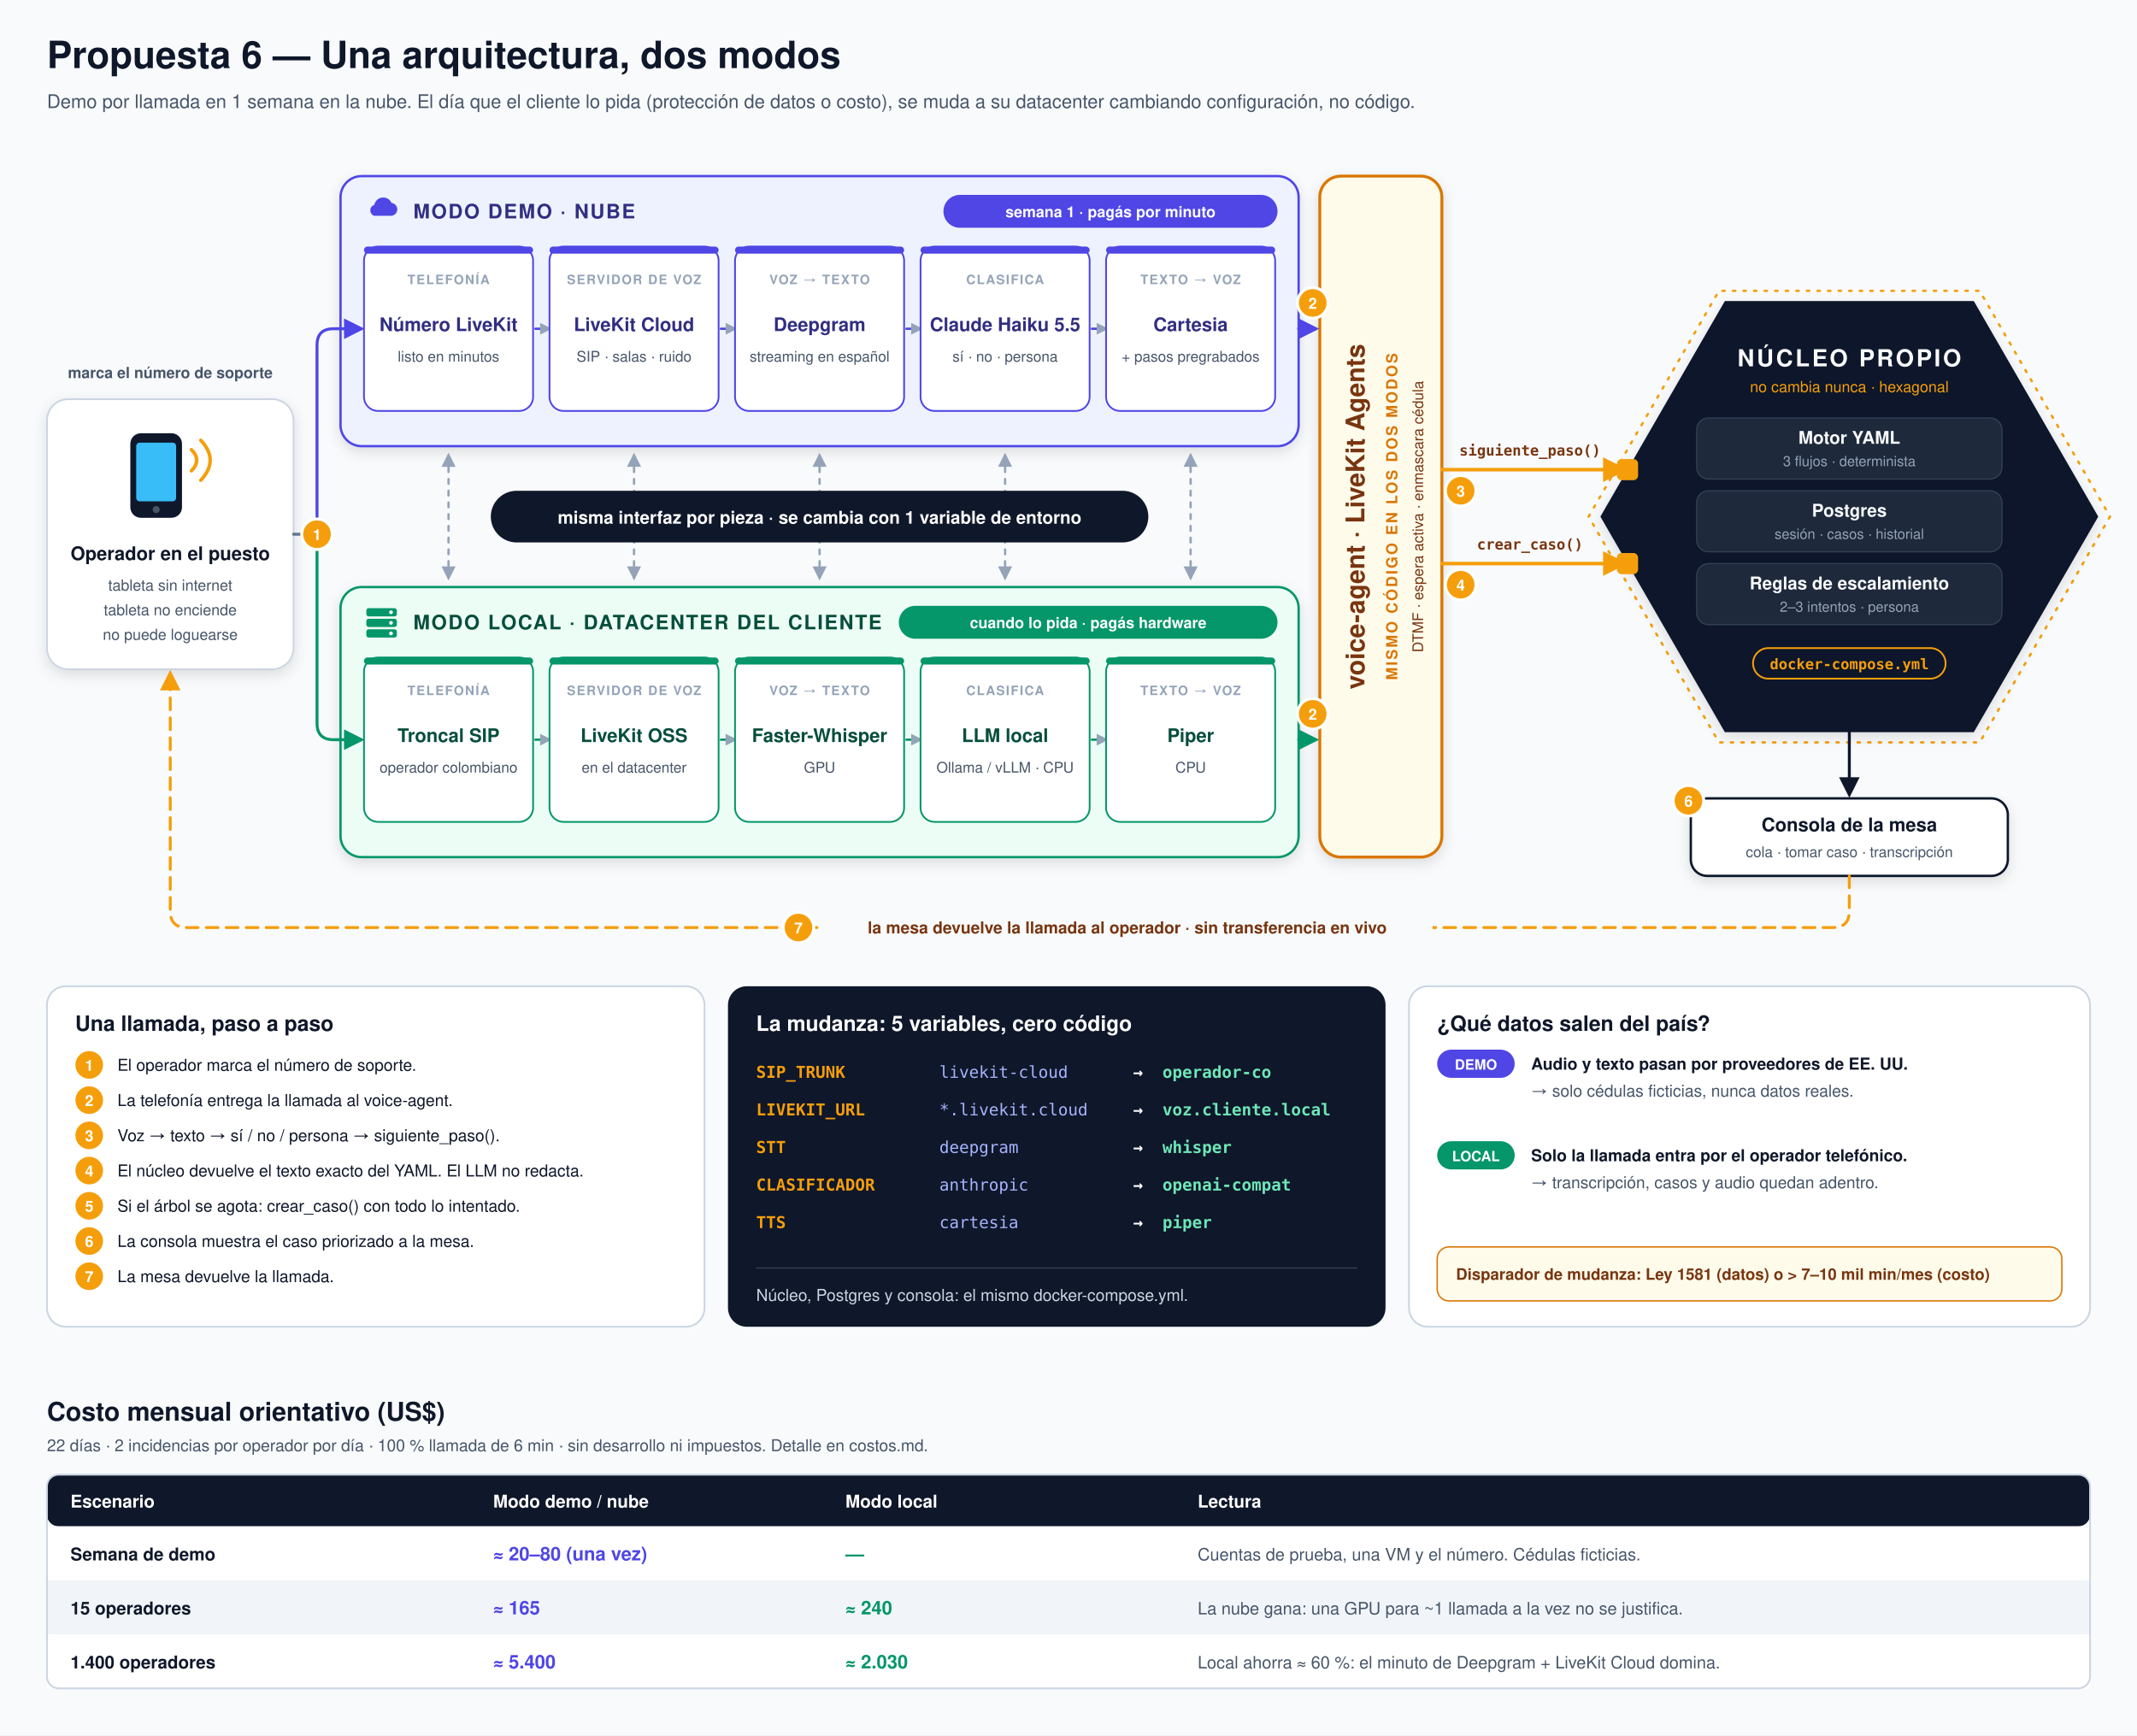
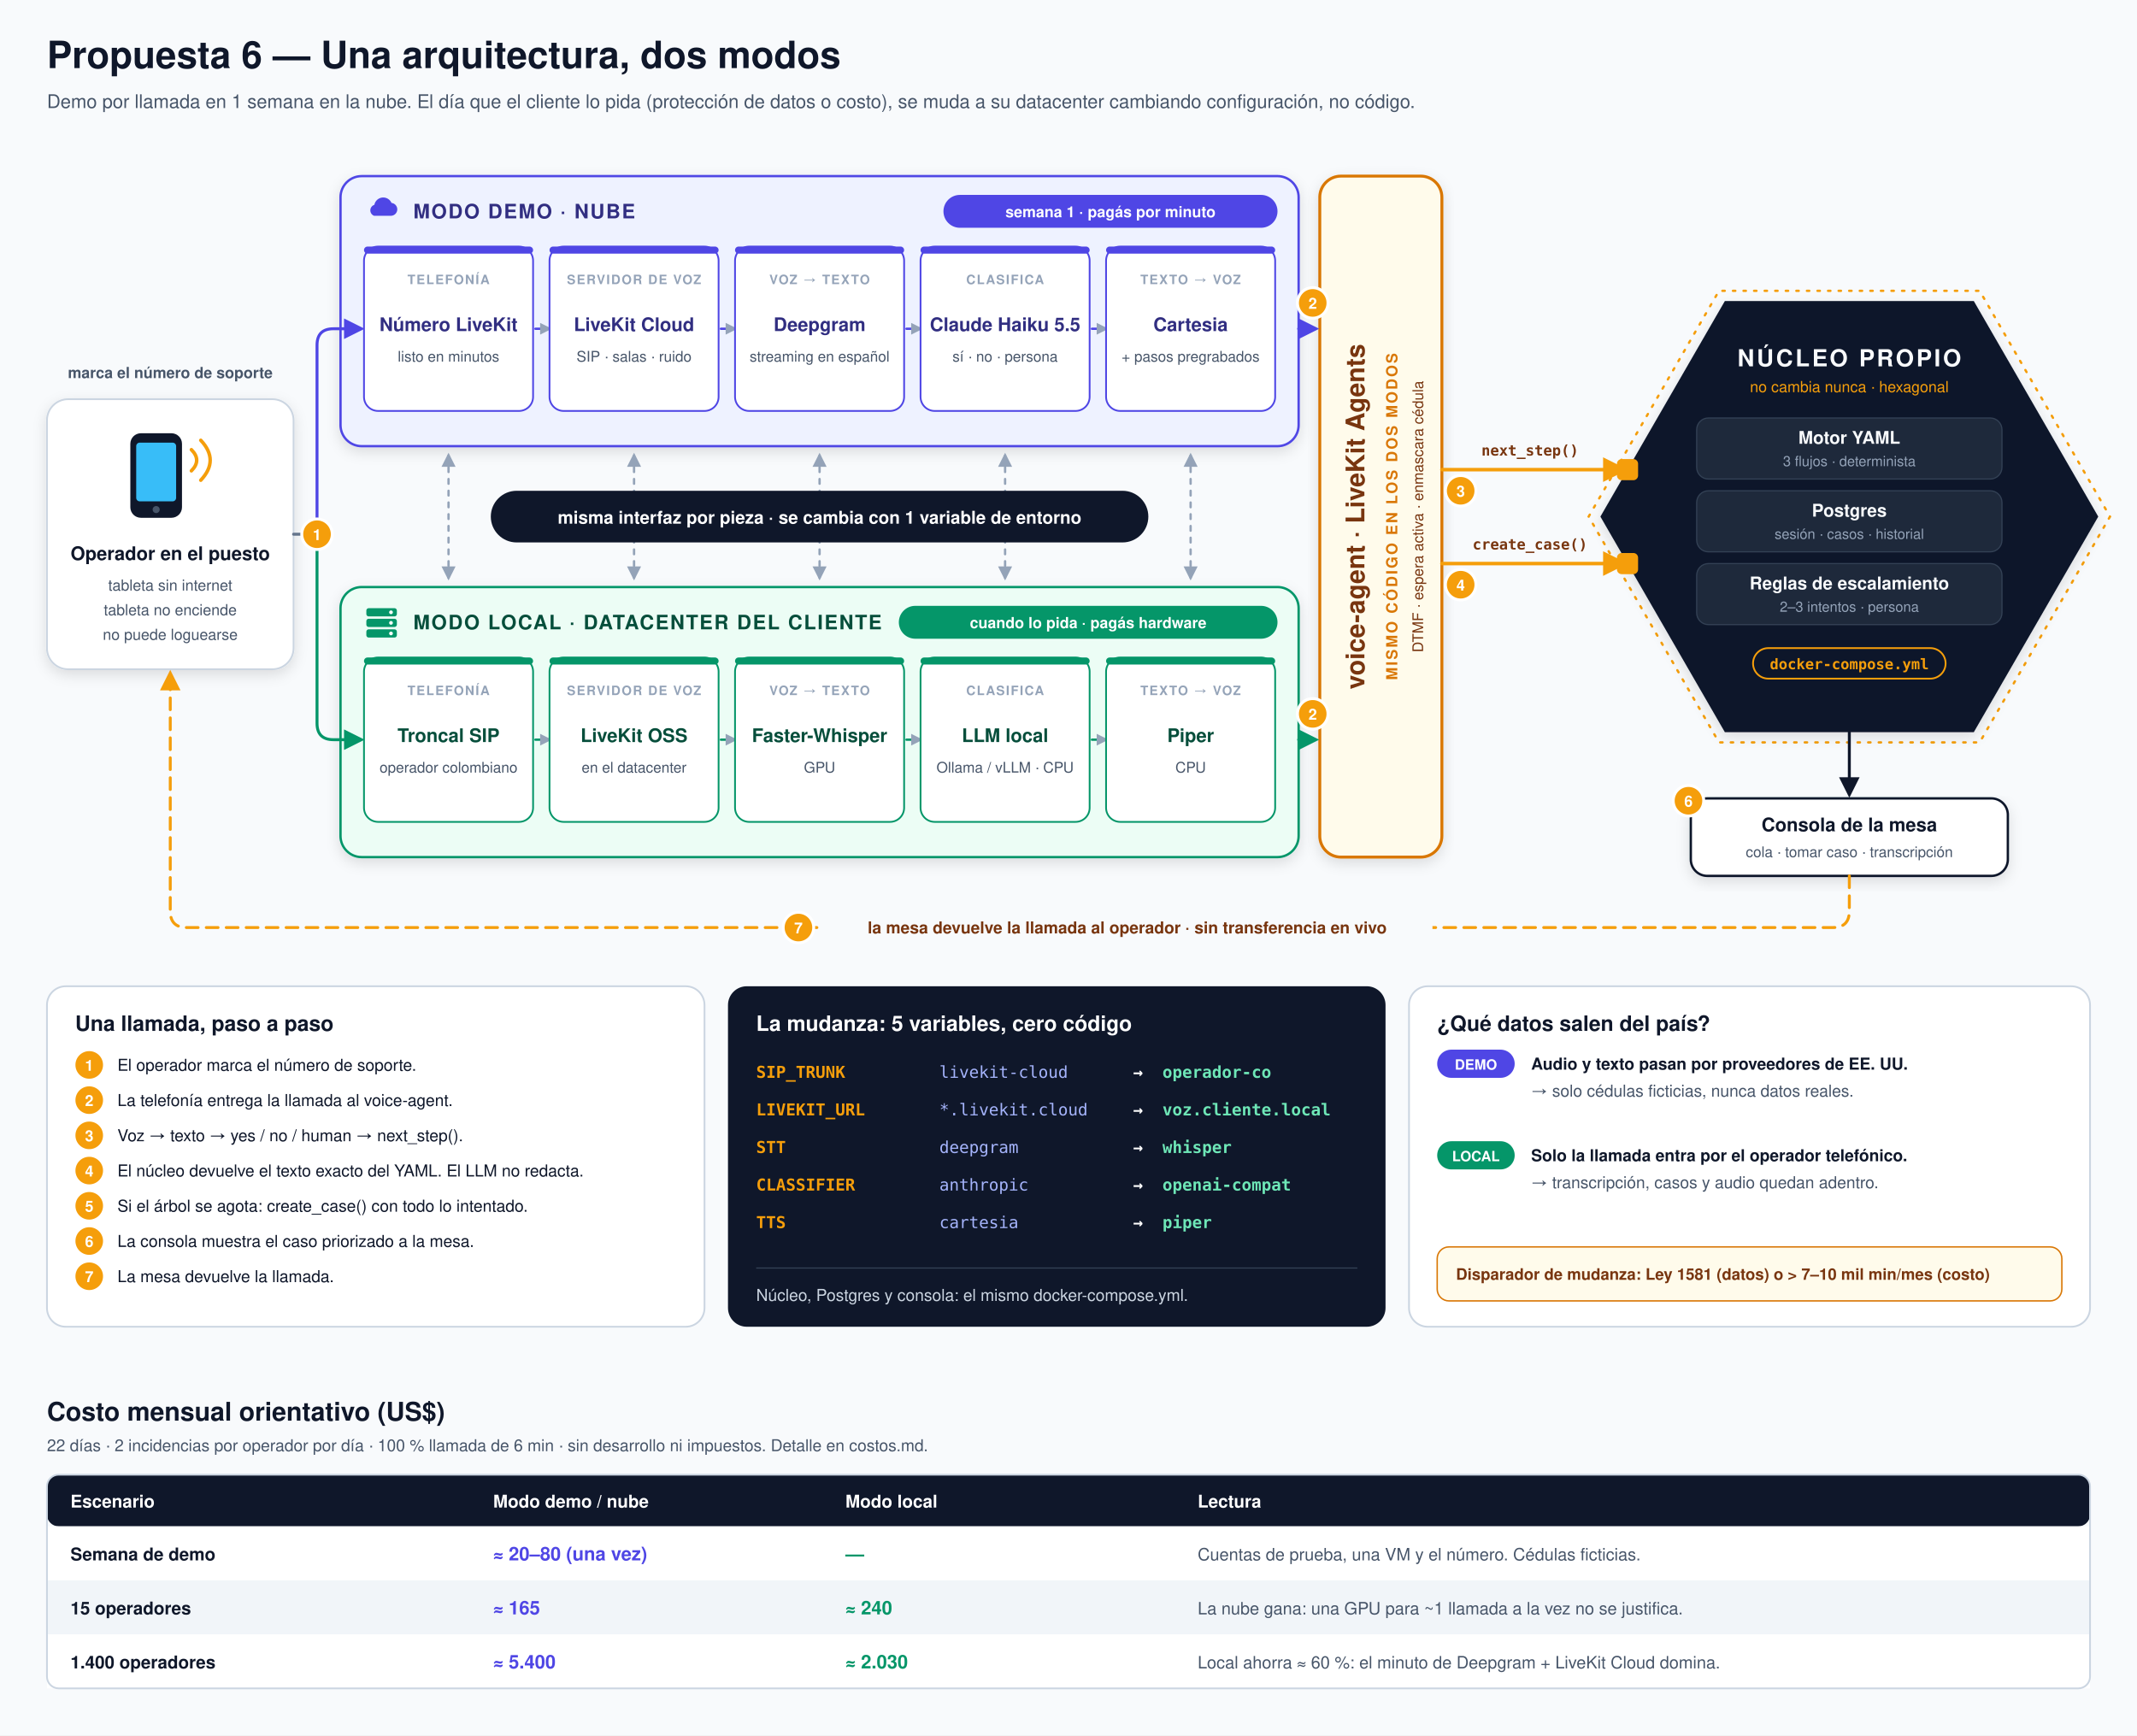
<svg xmlns="http://www.w3.org/2000/svg" width="1820" height="1478" viewBox="0 0 1820 1478">
  <defs>
    <filter id="shadow" x="-10%" y="-10%" width="120%" height="130%">
      <feGaussianBlur in="SourceAlpha" stdDeviation="6" />
      <feOffset dy="4" result="b" />
      <feComponentTransfer>
        <feFuncA type="linear" slope="0.12" />
      </feComponentTransfer>
      <feMerge>
        <feMergeNode />
        <feMergeNode in="SourceGraphic" />
      </feMerge>
    </filter>
    <marker id="arrow" viewBox="0 0 10 10" refX="8" refY="5" markerWidth="7" markerHeight="7" orient="auto-start-reverse">
      <path d="M0 0 L10 5 L0 10 z" fill="context-stroke" />
    </marker>
    <marker id="arrow_small" viewBox="0 0 10 10" refX="5" refY="5" markerWidth="5" markerHeight="5" orient="auto">
      <path d="M0 0 L10 5 L0 10 z" fill="#94a3b8" />
    </marker>
    <marker id="arrow_soft" viewBox="0 0 10 10" refX="8" refY="5" markerWidth="6" markerHeight="6" orient="auto">
      <path d="M0 0 L10 5 L0 10 z" fill="#94a3b8" />
    </marker>
    <marker id="arrow_soft_rev" viewBox="0 0 10 10" refX="2" refY="5" markerWidth="6" markerHeight="6" orient="auto">
      <path d="M10 0 L0 5 L10 10 z" fill="#94a3b8" />
    </marker>
  </defs>
  <rect width="1820" height="1478" fill="#f8fafc" />
  <text x="40" y="58" font-family="Helvetica Neue, Helvetica, Arial, sans-serif" font-size="32" font-weight="800" fill="#0f172a" text-anchor="start">Propuesta 6 — Una arquitectura, dos modos</text>
  <text x="40" y="92" font-family="Helvetica Neue, Helvetica, Arial, sans-serif" font-size="16" font-weight="400" fill="#475569" text-anchor="start">Demo por llamada en 1 semana en la nube. El día que el cliente lo pida (protección de datos o costo), se muda a su datacenter cambiando configuración, no código.</text>
  <rect x="40" y="340" width="210" height="230" rx="18" fill="#fff" stroke="#cbd5e1" stroke-width="1.5" filter="url(#shadow)" />
  <rect x="111" y="369" width="44" height="72" rx="9" fill="#0f172a" stroke="none" stroke-width="1.5" />
  <rect x="116" y="377" width="34" height="50" rx="3" fill="#38bdf8" stroke="none" stroke-width="1.5" />
  <circle cx="133" cy="434" r="3" fill="#475569" />
  <path d="M163 383 q 9 9 0 18" fill="none" stroke="#f59e0b" stroke-width="3" stroke-linecap="round" stroke-linejoin="round" />
  <path d="M171 375 q 16 17 0 34" fill="none" stroke="#f59e0b" stroke-width="3" stroke-linecap="round" stroke-linejoin="round" />
  <text x="145" y="477" font-family="Helvetica Neue, Helvetica, Arial, sans-serif" font-size="16" font-weight="700" fill="#0f172a" text-anchor="middle">Operador en el puesto</text>
  <text x="145" y="503" font-family="Helvetica Neue, Helvetica, Arial, sans-serif" font-size="13" font-weight="400" fill="#475569" text-anchor="middle">tableta sin internet</text>
  <text x="145" y="524" font-family="Helvetica Neue, Helvetica, Arial, sans-serif" font-size="13" font-weight="400" fill="#475569" text-anchor="middle">tableta no enciende</text>
  <text x="145" y="545" font-family="Helvetica Neue, Helvetica, Arial, sans-serif" font-size="13" font-weight="400" fill="#475569" text-anchor="middle">no puede loguearse</text>
  <text x="145" y="322" font-family="Helvetica Neue, Helvetica, Arial, sans-serif" font-size="13" font-weight="600" fill="#475569" text-anchor="middle">marca el número de soporte</text>
  <rect x="290" y="150" width="816" height="230" rx="18" fill="#eef2ff" stroke="#4f46e5" stroke-width="2" filter="url(#shadow)" />
  <path transform="translate(312,164) scale(1.1)" fill="#4f46e5" d="M6 18h13a5 5 0 0 0 .5-9.97A7 7 0 0 0 6.2 9.5 4.5 4.5 0 0 0 6 18z" />
  <text x="352" y="186" font-family="Helvetica Neue, Helvetica, Arial, sans-serif" font-size="17" font-weight="800" fill="#312e81" text-anchor="start" letter-spacing="1.2">MODO DEMO · NUBE</text>
  <rect x="803.5" y="166" width="284.5" height="28" rx="14" fill="#4f46e5" stroke="none" stroke-width="1.5" />
  <text x="945.75" y="185" font-family="Helvetica Neue, Helvetica, Arial, sans-serif" font-size="13" font-weight="600" fill="#fff" text-anchor="middle">semana 1 · pagás por minuto</text>
  <rect x="310" y="210" width="144" height="140" rx="12" fill="#fff" stroke="#4f46e5" stroke-width="1.5" />
  <rect x="310" y="210" width="144" height="6" rx="3" fill="#4f46e5" stroke="none" stroke-width="1.5" />
  <text x="382.0" y="242" font-family="Helvetica Neue, Helvetica, Arial, sans-serif" font-size="11" font-weight="700" fill="#94a3b8" text-anchor="middle" letter-spacing="1">TELEFONÍA</text>
  <text x="382.0" y="282" font-family="Helvetica Neue, Helvetica, Arial, sans-serif" font-size="16" font-weight="700" fill="#312e81" text-anchor="middle">Número LiveKit</text>
  <text x="382.0" y="308" font-family="Helvetica Neue, Helvetica, Arial, sans-serif" font-size="12.5" font-weight="400" fill="#475569" text-anchor="middle">listo en minutos</text>
  <path d="M456 280 l 9 0" fill="none" stroke="#4f46e5" stroke-width="2" stroke-linecap="round" stroke-linejoin="round" marker-end="url(#arrow_small)" />
  <rect x="468" y="210" width="144" height="140" rx="12" fill="#fff" stroke="#4f46e5" stroke-width="1.5" />
  <rect x="468" y="210" width="144" height="6" rx="3" fill="#4f46e5" stroke="none" stroke-width="1.5" />
  <text x="540.0" y="242" font-family="Helvetica Neue, Helvetica, Arial, sans-serif" font-size="11" font-weight="700" fill="#94a3b8" text-anchor="middle" letter-spacing="1">SERVIDOR DE VOZ</text>
  <text x="540.0" y="282" font-family="Helvetica Neue, Helvetica, Arial, sans-serif" font-size="16" font-weight="700" fill="#312e81" text-anchor="middle">LiveKit Cloud</text>
  <text x="540.0" y="308" font-family="Helvetica Neue, Helvetica, Arial, sans-serif" font-size="12.5" font-weight="400" fill="#475569" text-anchor="middle">SIP · salas · ruido</text>
  <path d="M614 280 l 9 0" fill="none" stroke="#4f46e5" stroke-width="2" stroke-linecap="round" stroke-linejoin="round" marker-end="url(#arrow_small)" />
  <rect x="626" y="210" width="144" height="140" rx="12" fill="#fff" stroke="#4f46e5" stroke-width="1.5" />
  <rect x="626" y="210" width="144" height="6" rx="3" fill="#4f46e5" stroke="none" stroke-width="1.5" />
  <text x="698.0" y="242" font-family="Helvetica Neue, Helvetica, Arial, sans-serif" font-size="11" font-weight="700" fill="#94a3b8" text-anchor="middle" letter-spacing="1">VOZ → TEXTO</text>
  <text x="698.0" y="282" font-family="Helvetica Neue, Helvetica, Arial, sans-serif" font-size="16" font-weight="700" fill="#312e81" text-anchor="middle">Deepgram</text>
  <text x="698.0" y="308" font-family="Helvetica Neue, Helvetica, Arial, sans-serif" font-size="12.5" font-weight="400" fill="#475569" text-anchor="middle">streaming en español</text>
  <path d="M772 280 l 9 0" fill="none" stroke="#4f46e5" stroke-width="2" stroke-linecap="round" stroke-linejoin="round" marker-end="url(#arrow_small)" />
  <rect x="784" y="210" width="144" height="140" rx="12" fill="#fff" stroke="#4f46e5" stroke-width="1.5" />
  <rect x="784" y="210" width="144" height="6" rx="3" fill="#4f46e5" stroke="none" stroke-width="1.5" />
  <text x="856.0" y="242" font-family="Helvetica Neue, Helvetica, Arial, sans-serif" font-size="11" font-weight="700" fill="#94a3b8" text-anchor="middle" letter-spacing="1">CLASIFICA</text>
  <text x="856.0" y="282" font-family="Helvetica Neue, Helvetica, Arial, sans-serif" font-size="16" font-weight="700" fill="#312e81" text-anchor="middle">Claude Haiku 5.5</text>
  <text x="856.0" y="308" font-family="Helvetica Neue, Helvetica, Arial, sans-serif" font-size="12.5" font-weight="400" fill="#475569" text-anchor="middle">sí · no · persona</text>
  <path d="M930 280 l 9 0" fill="none" stroke="#4f46e5" stroke-width="2" stroke-linecap="round" stroke-linejoin="round" marker-end="url(#arrow_small)" />
  <rect x="942" y="210" width="144" height="140" rx="12" fill="#fff" stroke="#4f46e5" stroke-width="1.5" />
  <rect x="942" y="210" width="144" height="6" rx="3" fill="#4f46e5" stroke="none" stroke-width="1.5" />
  <text x="1014.0" y="242" font-family="Helvetica Neue, Helvetica, Arial, sans-serif" font-size="11" font-weight="700" fill="#94a3b8" text-anchor="middle" letter-spacing="1">TEXTO → VOZ</text>
  <text x="1014.0" y="282" font-family="Helvetica Neue, Helvetica, Arial, sans-serif" font-size="16" font-weight="700" fill="#312e81" text-anchor="middle">Cartesia</text>
  <text x="1014.0" y="308" font-family="Helvetica Neue, Helvetica, Arial, sans-serif" font-size="12.5" font-weight="400" fill="#475569" text-anchor="middle">+ pasos pregrabados</text>
  <rect x="290" y="500" width="816" height="230" rx="18" fill="#ecfdf5" stroke="#059669" stroke-width="2" filter="url(#shadow)" />
  <rect x="312" y="518" width="26" height="7" rx="2" fill="#059669" stroke="none" stroke-width="1.5" />
  <circle cx="333" cy="521.5" r="1.6" fill="#fff" />
  <rect x="312" y="527" width="26" height="7" rx="2" fill="#059669" stroke="none" stroke-width="1.5" />
  <circle cx="333" cy="530.5" r="1.6" fill="#fff" />
  <rect x="312" y="536" width="26" height="7" rx="2" fill="#059669" stroke="none" stroke-width="1.5" />
  <circle cx="333" cy="539.5" r="1.6" fill="#fff" />
  <text x="352" y="536" font-family="Helvetica Neue, Helvetica, Arial, sans-serif" font-size="17" font-weight="800" fill="#064e3b" text-anchor="start" letter-spacing="1.2">MODO LOCAL · DATACENTER DEL CLIENTE</text>
  <rect x="765.5" y="516" width="322.5" height="28" rx="14" fill="#059669" stroke="none" stroke-width="1.5" />
  <text x="926.75" y="535" font-family="Helvetica Neue, Helvetica, Arial, sans-serif" font-size="13" font-weight="600" fill="#fff" text-anchor="middle">cuando lo pida · pagás hardware</text>
  <rect x="310" y="560" width="144" height="140" rx="12" fill="#fff" stroke="#059669" stroke-width="1.5" />
  <rect x="310" y="560" width="144" height="6" rx="3" fill="#059669" stroke="none" stroke-width="1.5" />
  <text x="382.0" y="592" font-family="Helvetica Neue, Helvetica, Arial, sans-serif" font-size="11" font-weight="700" fill="#94a3b8" text-anchor="middle" letter-spacing="1">TELEFONÍA</text>
  <text x="382.0" y="632" font-family="Helvetica Neue, Helvetica, Arial, sans-serif" font-size="16" font-weight="700" fill="#064e3b" text-anchor="middle">Troncal SIP</text>
  <text x="382.0" y="658" font-family="Helvetica Neue, Helvetica, Arial, sans-serif" font-size="12.5" font-weight="400" fill="#475569" text-anchor="middle">operador colombiano</text>
  <path d="M456 630 l 9 0" fill="none" stroke="#059669" stroke-width="2" stroke-linecap="round" stroke-linejoin="round" marker-end="url(#arrow_small)" />
  <rect x="468" y="560" width="144" height="140" rx="12" fill="#fff" stroke="#059669" stroke-width="1.5" />
  <rect x="468" y="560" width="144" height="6" rx="3" fill="#059669" stroke="none" stroke-width="1.5" />
  <text x="540.0" y="592" font-family="Helvetica Neue, Helvetica, Arial, sans-serif" font-size="11" font-weight="700" fill="#94a3b8" text-anchor="middle" letter-spacing="1">SERVIDOR DE VOZ</text>
  <text x="540.0" y="632" font-family="Helvetica Neue, Helvetica, Arial, sans-serif" font-size="16" font-weight="700" fill="#064e3b" text-anchor="middle">LiveKit OSS</text>
  <text x="540.0" y="658" font-family="Helvetica Neue, Helvetica, Arial, sans-serif" font-size="12.5" font-weight="400" fill="#475569" text-anchor="middle">en el datacenter</text>
  <path d="M614 630 l 9 0" fill="none" stroke="#059669" stroke-width="2" stroke-linecap="round" stroke-linejoin="round" marker-end="url(#arrow_small)" />
  <rect x="626" y="560" width="144" height="140" rx="12" fill="#fff" stroke="#059669" stroke-width="1.5" />
  <rect x="626" y="560" width="144" height="6" rx="3" fill="#059669" stroke="none" stroke-width="1.5" />
  <text x="698.0" y="592" font-family="Helvetica Neue, Helvetica, Arial, sans-serif" font-size="11" font-weight="700" fill="#94a3b8" text-anchor="middle" letter-spacing="1">VOZ → TEXTO</text>
  <text x="698.0" y="632" font-family="Helvetica Neue, Helvetica, Arial, sans-serif" font-size="16" font-weight="700" fill="#064e3b" text-anchor="middle">Faster-Whisper</text>
  <text x="698.0" y="658" font-family="Helvetica Neue, Helvetica, Arial, sans-serif" font-size="12.5" font-weight="400" fill="#475569" text-anchor="middle">GPU</text>
  <path d="M772 630 l 9 0" fill="none" stroke="#059669" stroke-width="2" stroke-linecap="round" stroke-linejoin="round" marker-end="url(#arrow_small)" />
  <rect x="784" y="560" width="144" height="140" rx="12" fill="#fff" stroke="#059669" stroke-width="1.5" />
  <rect x="784" y="560" width="144" height="6" rx="3" fill="#059669" stroke="none" stroke-width="1.5" />
  <text x="856.0" y="592" font-family="Helvetica Neue, Helvetica, Arial, sans-serif" font-size="11" font-weight="700" fill="#94a3b8" text-anchor="middle" letter-spacing="1">CLASIFICA</text>
  <text x="856.0" y="632" font-family="Helvetica Neue, Helvetica, Arial, sans-serif" font-size="16" font-weight="700" fill="#064e3b" text-anchor="middle">LLM local</text>
  <text x="856.0" y="658" font-family="Helvetica Neue, Helvetica, Arial, sans-serif" font-size="12.5" font-weight="400" fill="#475569" text-anchor="middle">Ollama / vLLM · CPU</text>
  <path d="M930 630 l 9 0" fill="none" stroke="#059669" stroke-width="2" stroke-linecap="round" stroke-linejoin="round" marker-end="url(#arrow_small)" />
  <rect x="942" y="560" width="144" height="140" rx="12" fill="#fff" stroke="#059669" stroke-width="1.5" />
  <rect x="942" y="560" width="144" height="6" rx="3" fill="#059669" stroke="none" stroke-width="1.5" />
  <text x="1014.0" y="592" font-family="Helvetica Neue, Helvetica, Arial, sans-serif" font-size="11" font-weight="700" fill="#94a3b8" text-anchor="middle" letter-spacing="1">TEXTO → VOZ</text>
  <text x="1014.0" y="632" font-family="Helvetica Neue, Helvetica, Arial, sans-serif" font-size="16" font-weight="700" fill="#064e3b" text-anchor="middle">Piper</text>
  <text x="1014.0" y="658" font-family="Helvetica Neue, Helvetica, Arial, sans-serif" font-size="12.5" font-weight="400" fill="#475569" text-anchor="middle">CPU</text>
  <path d="M382.0 388 L382.0 492" fill="none" stroke="#94a3b8" stroke-width="2" stroke-linecap="round" stroke-linejoin="round" stroke-dasharray="4 6" marker-end="url(#arrow_soft)" marker-start="url(#arrow_soft_rev)" />
  <path d="M540.0 388 L540.0 492" fill="none" stroke="#94a3b8" stroke-width="2" stroke-linecap="round" stroke-linejoin="round" stroke-dasharray="4 6" marker-end="url(#arrow_soft)" marker-start="url(#arrow_soft_rev)" />
  <path d="M698.0 388 L698.0 492" fill="none" stroke="#94a3b8" stroke-width="2" stroke-linecap="round" stroke-linejoin="round" stroke-dasharray="4 6" marker-end="url(#arrow_soft)" marker-start="url(#arrow_soft_rev)" />
  <path d="M856.0 388 L856.0 492" fill="none" stroke="#94a3b8" stroke-width="2" stroke-linecap="round" stroke-linejoin="round" stroke-dasharray="4 6" marker-end="url(#arrow_soft)" marker-start="url(#arrow_soft_rev)" />
  <path d="M1014.0 388 L1014.0 492" fill="none" stroke="#94a3b8" stroke-width="2" stroke-linecap="round" stroke-linejoin="round" stroke-dasharray="4 6" marker-end="url(#arrow_soft)" marker-start="url(#arrow_soft_rev)" />
  <rect x="418.0" y="418.0" width="560" height="44" rx="22" fill="#0f172a" stroke="none" stroke-width="1.5" />
  <text x="698.0" y="446.0" font-family="Helvetica Neue, Helvetica, Arial, sans-serif" font-size="15" font-weight="600" fill="#fff" text-anchor="middle">misma interfaz por pieza  ·  se cambia con 1 variable de entorno</text>
  <path d="M250 455 L270 455" fill="none" stroke="#64748b" stroke-width="2.5" stroke-linecap="round" stroke-linejoin="round" />
  <path d="M270 455 L270 294 Q270 280 284 280 L307 280" fill="none" stroke="#4f46e5" stroke-width="2.5" stroke-linecap="round" stroke-linejoin="round" marker-end="url(#arrow)" />
  <path d="M270 455 L270 616 Q270 630 284 630 L307 630" fill="none" stroke="#059669" stroke-width="2.5" stroke-linecap="round" stroke-linejoin="round" marker-end="url(#arrow)" />
  <circle cx="270" cy="455" r="13" fill="#f59e0b" stroke="#fff" stroke-width="2.5" />
  <text x="270" y="460" font-family="Helvetica Neue, Helvetica, Arial, sans-serif" font-size="13" font-weight="700" fill="#fff" text-anchor="middle">1</text>
  <rect x="1124" y="150" width="104" height="580" rx="18" fill="#fffbeb" stroke="#d97706" stroke-width="2.5" filter="url(#shadow)" />
  <text x="1176.0" y="426.0" font-family="Helvetica Neue, Helvetica, Arial, sans-serif" font-size="22" font-weight="800" fill="#78350f" text-anchor="middle" transform="rotate(-90 1176.0 440.0)">voice-agent · LiveKit Agents</text>
  <text x="1176.0" y="454.0" font-family="Helvetica Neue, Helvetica, Arial, sans-serif" font-size="13" font-weight="700" fill="#d97706" text-anchor="middle" transform="rotate(-90 1176.0 440.0)" letter-spacing="1.5">MISMO CÓDIGO EN LOS DOS MODOS</text>
  <text x="1176.0" y="476.0" font-family="Helvetica Neue, Helvetica, Arial, sans-serif" font-size="12.5" font-weight="400" fill="#78350f" text-anchor="middle" transform="rotate(-90 1176.0 440.0)">DTMF · espera activa · enmascara cédula</text>
  <path d="M1106 280 L1120 280" fill="none" stroke="#4f46e5" stroke-width="2.5" stroke-linecap="round" stroke-linejoin="round" marker-end="url(#arrow)" />
  <path d="M1106 630 L1120 630" fill="none" stroke="#059669" stroke-width="2.5" stroke-linecap="round" stroke-linejoin="round" marker-end="url(#arrow)" />
  <circle cx="1118" cy="258" r="13" fill="#f59e0b" stroke="#fff" stroke-width="2.5" />
  <text x="1118" y="263" font-family="Helvetica Neue, Helvetica, Arial, sans-serif" font-size="13" font-weight="700" fill="#fff" text-anchor="middle">2</text>
  <circle cx="1118" cy="608" r="13" fill="#f59e0b" stroke="#fff" stroke-width="2.5" />
  <text x="1118" y="613" font-family="Helvetica Neue, Helvetica, Arial, sans-serif" font-size="13" font-weight="700" fill="#fff" text-anchor="middle">2</text>
  <polygon points="1797.0,440.0 1686.0,632.3 1464.0,632.3 1353.0,440.0 1464.0,247.7 1686.0,247.7" fill="none" stroke="#f59e0b" stroke-width="2" stroke-dasharray="2 7" stroke-linecap="round" />
  <polygon points="1787.0,440.0 1681.0,623.6 1469.0,623.6 1363.0,440.0 1469.0,256.4 1681.0,256.4" fill="#0f172a" filter="url(#shadow)" />
  <text x="1575" y="312" font-family="Helvetica Neue, Helvetica, Arial, sans-serif" font-size="20" font-weight="800" fill="#f8fafc" text-anchor="middle" letter-spacing="2">NÚCLEO PROPIO</text>
  <text x="1575" y="334" font-family="Helvetica Neue, Helvetica, Arial, sans-serif" font-size="13" font-weight="500" fill="#f59e0b" text-anchor="middle">no cambia nunca · hexagonal</text>
  <rect x="1445" y="356" width="260" height="52" rx="10" fill="#1e293b" stroke="#334155" stroke-width="1" />
  <text x="1575" y="378" font-family="Helvetica Neue, Helvetica, Arial, sans-serif" font-size="15" font-weight="700" fill="#f8fafc" text-anchor="middle">Motor YAML</text>
  <text x="1575" y="397" font-family="Helvetica Neue, Helvetica, Arial, sans-serif" font-size="12" font-weight="400" fill="#94a3b8" text-anchor="middle">3 flujos · determinista</text>
  <rect x="1445" y="418" width="260" height="52" rx="10" fill="#1e293b" stroke="#334155" stroke-width="1" />
  <text x="1575" y="440" font-family="Helvetica Neue, Helvetica, Arial, sans-serif" font-size="15" font-weight="700" fill="#f8fafc" text-anchor="middle">Postgres</text>
  <text x="1575" y="459" font-family="Helvetica Neue, Helvetica, Arial, sans-serif" font-size="12" font-weight="400" fill="#94a3b8" text-anchor="middle">sesión · casos · historial</text>
  <rect x="1445" y="480" width="260" height="52" rx="10" fill="#1e293b" stroke="#334155" stroke-width="1" />
  <text x="1575" y="502" font-family="Helvetica Neue, Helvetica, Arial, sans-serif" font-size="15" font-weight="700" fill="#f8fafc" text-anchor="middle">Reglas de escalamiento</text>
  <text x="1575" y="521" font-family="Helvetica Neue, Helvetica, Arial, sans-serif" font-size="12" font-weight="400" fill="#94a3b8" text-anchor="middle">2–3 intentos · persona</text>
  <rect x="1493" y="552" width="164" height="26" rx="13" fill="none" stroke="#f59e0b" stroke-width="1.5" />
  <text x="1575" y="570" font-family="Menlo, SF Mono, Consolas, monospace" font-size="12.5" font-weight="600" fill="#f59e0b" text-anchor="middle">docker-compose.yml</text>
  <path d="M1228 400 L1382.094 400" fill="none" stroke="#f59e0b" stroke-width="3" stroke-linecap="round" stroke-linejoin="round" marker-end="url(#arrow)" />
  <rect x="1377.094" y="391" width="18" height="18" rx="4" fill="#f59e0b" stroke="none" stroke-width="1.5" />
-   <text x="1303.047" y="388" font-family="Menlo, SF Mono, Consolas, monospace" font-size="12.5" font-weight="700" fill="#78350f" text-anchor="middle">siguiente_paso()</text>
+   <text x="1303.047" y="388" font-family="Menlo, SF Mono, Consolas, monospace" font-size="12.5" font-weight="700" fill="#78350f" text-anchor="middle">next_step()</text>
  <circle cx="1244" cy="418" r="13" fill="#f59e0b" stroke="#fff" stroke-width="2.5" />
  <text x="1244" y="423" font-family="Helvetica Neue, Helvetica, Arial, sans-serif" font-size="13" font-weight="700" fill="#fff" text-anchor="middle">3</text>
  <path d="M1228 480 L1382.094 480" fill="none" stroke="#f59e0b" stroke-width="3" stroke-linecap="round" stroke-linejoin="round" marker-end="url(#arrow)" />
  <rect x="1377.094" y="471" width="18" height="18" rx="4" fill="#f59e0b" stroke="none" stroke-width="1.5" />
-   <text x="1303.047" y="468" font-family="Menlo, SF Mono, Consolas, monospace" font-size="12.5" font-weight="700" fill="#78350f" text-anchor="middle">crear_caso()</text>
+   <text x="1303.047" y="468" font-family="Menlo, SF Mono, Consolas, monospace" font-size="12.5" font-weight="700" fill="#78350f" text-anchor="middle">create_case()</text>
  <circle cx="1244" cy="498" r="13" fill="#f59e0b" stroke="#fff" stroke-width="2.5" />
  <text x="1244" y="503" font-family="Helvetica Neue, Helvetica, Arial, sans-serif" font-size="13" font-weight="700" fill="#fff" text-anchor="middle">4</text>
  <path d="M1575 623.597 L1575 676" fill="none" stroke="#0f172a" stroke-width="2.5" stroke-linecap="round" stroke-linejoin="round" marker-end="url(#arrow)" />
  <rect x="1440" y="680" width="270" height="66" rx="14" fill="#fff" stroke="#0f172a" stroke-width="2" filter="url(#shadow)" />
  <text x="1575" y="708" font-family="Helvetica Neue, Helvetica, Arial, sans-serif" font-size="16" font-weight="700" fill="#0f172a" text-anchor="middle">Consola de la mesa</text>
  <text x="1575" y="730" font-family="Helvetica Neue, Helvetica, Arial, sans-serif" font-size="12.5" font-weight="400" fill="#475569" text-anchor="middle">cola · tomar caso · transcripción</text>
  <circle cx="1438" cy="682" r="13" fill="#f59e0b" stroke="#fff" stroke-width="2.5" />
  <text x="1438" y="687" font-family="Helvetica Neue, Helvetica, Arial, sans-serif" font-size="13" font-weight="700" fill="#fff" text-anchor="middle">6</text>
  <path d="M1575 746 L1575 776 Q1575 790 1561 790 L159 790 Q145 790 145 776 L145 574" fill="none" stroke="#f59e0b" stroke-width="2.5" stroke-linecap="round" stroke-linejoin="round" stroke-dasharray="10 7" marker-end="url(#arrow)" />
  <rect x="700" y="774" width="520" height="32" rx="16" fill="#f8fafc" stroke="none" stroke-width="1.5" />
  <text x="960" y="795" font-family="Helvetica Neue, Helvetica, Arial, sans-serif" font-size="14" font-weight="600" fill="#78350f" text-anchor="middle">la mesa devuelve la llamada al operador · sin transferencia en vivo</text>
  <circle cx="680" cy="790" r="13" fill="#f59e0b" stroke="#fff" stroke-width="2.5" />
  <text x="680" y="795" font-family="Helvetica Neue, Helvetica, Arial, sans-serif" font-size="13" font-weight="700" fill="#fff" text-anchor="middle">7</text>
  <rect x="40" y="840" width="560" height="290" rx="16" fill="#fff" stroke="#cbd5e1" stroke-width="1.5" />
  <text x="64" y="878" font-family="Helvetica Neue, Helvetica, Arial, sans-serif" font-size="18" font-weight="800" fill="#0f172a" text-anchor="start">Una llamada, paso a paso</text>
  <circle cx="76" cy="907" r="13" fill="#f59e0b" stroke="#fff" stroke-width="2.5" />
  <text x="76" y="912" font-family="Helvetica Neue, Helvetica, Arial, sans-serif" font-size="13" font-weight="700" fill="#fff" text-anchor="middle">1</text>
  <text x="100" y="912" font-family="Helvetica Neue, Helvetica, Arial, sans-serif" font-size="14" font-weight="400" fill="#0f172a" text-anchor="start">El operador marca el número de soporte.</text>
  <circle cx="76" cy="937" r="13" fill="#f59e0b" stroke="#fff" stroke-width="2.5" />
  <text x="76" y="942" font-family="Helvetica Neue, Helvetica, Arial, sans-serif" font-size="13" font-weight="700" fill="#fff" text-anchor="middle">2</text>
  <text x="100" y="942" font-family="Helvetica Neue, Helvetica, Arial, sans-serif" font-size="14" font-weight="400" fill="#0f172a" text-anchor="start">La telefonía entrega la llamada al voice-agent.</text>
  <circle cx="76" cy="967" r="13" fill="#f59e0b" stroke="#fff" stroke-width="2.5" />
  <text x="76" y="972" font-family="Helvetica Neue, Helvetica, Arial, sans-serif" font-size="13" font-weight="700" fill="#fff" text-anchor="middle">3</text>
-   <text x="100" y="972" font-family="Helvetica Neue, Helvetica, Arial, sans-serif" font-size="14" font-weight="400" fill="#0f172a" text-anchor="start">Voz → texto → sí / no / persona → siguiente_paso().</text>
+   <text x="100" y="972" font-family="Helvetica Neue, Helvetica, Arial, sans-serif" font-size="14" font-weight="400" fill="#0f172a" text-anchor="start">Voz → texto → yes / no / human → next_step().</text>
  <circle cx="76" cy="997" r="13" fill="#f59e0b" stroke="#fff" stroke-width="2.5" />
  <text x="76" y="1002" font-family="Helvetica Neue, Helvetica, Arial, sans-serif" font-size="13" font-weight="700" fill="#fff" text-anchor="middle">4</text>
  <text x="100" y="1002" font-family="Helvetica Neue, Helvetica, Arial, sans-serif" font-size="14" font-weight="400" fill="#0f172a" text-anchor="start">El núcleo devuelve el texto exacto del YAML. El LLM no redacta.</text>
  <circle cx="76" cy="1027" r="13" fill="#f59e0b" stroke="#fff" stroke-width="2.5" />
  <text x="76" y="1032" font-family="Helvetica Neue, Helvetica, Arial, sans-serif" font-size="13" font-weight="700" fill="#fff" text-anchor="middle">5</text>
-   <text x="100" y="1032" font-family="Helvetica Neue, Helvetica, Arial, sans-serif" font-size="14" font-weight="400" fill="#0f172a" text-anchor="start">Si el árbol se agota: crear_caso() con todo lo intentado.</text>
+   <text x="100" y="1032" font-family="Helvetica Neue, Helvetica, Arial, sans-serif" font-size="14" font-weight="400" fill="#0f172a" text-anchor="start">Si el árbol se agota: create_case() con todo lo intentado.</text>
  <circle cx="76" cy="1057" r="13" fill="#f59e0b" stroke="#fff" stroke-width="2.5" />
  <text x="76" y="1062" font-family="Helvetica Neue, Helvetica, Arial, sans-serif" font-size="13" font-weight="700" fill="#fff" text-anchor="middle">6</text>
  <text x="100" y="1062" font-family="Helvetica Neue, Helvetica, Arial, sans-serif" font-size="14" font-weight="400" fill="#0f172a" text-anchor="start">La consola muestra el caso priorizado a la mesa.</text>
  <circle cx="76" cy="1087" r="13" fill="#f59e0b" stroke="#fff" stroke-width="2.5" />
  <text x="76" y="1092" font-family="Helvetica Neue, Helvetica, Arial, sans-serif" font-size="13" font-weight="700" fill="#fff" text-anchor="middle">7</text>
  <text x="100" y="1092" font-family="Helvetica Neue, Helvetica, Arial, sans-serif" font-size="14" font-weight="400" fill="#0f172a" text-anchor="start">La mesa devuelve la llamada.</text>
  <rect x="620" y="840" width="560" height="290" rx="16" fill="#0f172a" stroke="none" stroke-width="1.5" />
  <text x="644" y="878" font-family="Helvetica Neue, Helvetica, Arial, sans-serif" font-size="18" font-weight="800" fill="#fff" text-anchor="start">La mudanza: 5 variables, cero código</text>
  <text x="644" y="918" font-family="Menlo, SF Mono, Consolas, monospace" font-size="14" font-weight="700" fill="#f59e0b" text-anchor="start">SIP_TRUNK</text>
  <text x="800" y="918" font-family="Menlo, SF Mono, Consolas, monospace" font-size="14" font-weight="400" fill="#a5b4fc" text-anchor="start">livekit-cloud</text>
  <text x="965" y="918" font-family="Menlo, SF Mono, Consolas, monospace" font-size="14" font-weight="700" fill="#fff" text-anchor="start">→</text>
  <text x="990" y="918" font-family="Menlo, SF Mono, Consolas, monospace" font-size="14" font-weight="700" fill="#6ee7b7" text-anchor="start">operador-co</text>
  <text x="644" y="950" font-family="Menlo, SF Mono, Consolas, monospace" font-size="14" font-weight="700" fill="#f59e0b" text-anchor="start">LIVEKIT_URL</text>
  <text x="800" y="950" font-family="Menlo, SF Mono, Consolas, monospace" font-size="14" font-weight="400" fill="#a5b4fc" text-anchor="start">*.livekit.cloud</text>
  <text x="965" y="950" font-family="Menlo, SF Mono, Consolas, monospace" font-size="14" font-weight="700" fill="#fff" text-anchor="start">→</text>
  <text x="990" y="950" font-family="Menlo, SF Mono, Consolas, monospace" font-size="14" font-weight="700" fill="#6ee7b7" text-anchor="start">voz.cliente.local</text>
  <text x="644" y="982" font-family="Menlo, SF Mono, Consolas, monospace" font-size="14" font-weight="700" fill="#f59e0b" text-anchor="start">STT</text>
  <text x="800" y="982" font-family="Menlo, SF Mono, Consolas, monospace" font-size="14" font-weight="400" fill="#a5b4fc" text-anchor="start">deepgram</text>
  <text x="965" y="982" font-family="Menlo, SF Mono, Consolas, monospace" font-size="14" font-weight="700" fill="#fff" text-anchor="start">→</text>
  <text x="990" y="982" font-family="Menlo, SF Mono, Consolas, monospace" font-size="14" font-weight="700" fill="#6ee7b7" text-anchor="start">whisper</text>
-   <text x="644" y="1014" font-family="Menlo, SF Mono, Consolas, monospace" font-size="14" font-weight="700" fill="#f59e0b" text-anchor="start">CLASIFICADOR</text>
+   <text x="644" y="1014" font-family="Menlo, SF Mono, Consolas, monospace" font-size="14" font-weight="700" fill="#f59e0b" text-anchor="start">CLASSIFIER</text>
  <text x="800" y="1014" font-family="Menlo, SF Mono, Consolas, monospace" font-size="14" font-weight="400" fill="#a5b4fc" text-anchor="start">anthropic</text>
  <text x="965" y="1014" font-family="Menlo, SF Mono, Consolas, monospace" font-size="14" font-weight="700" fill="#fff" text-anchor="start">→</text>
  <text x="990" y="1014" font-family="Menlo, SF Mono, Consolas, monospace" font-size="14" font-weight="700" fill="#6ee7b7" text-anchor="start">openai-compat</text>
  <text x="644" y="1046" font-family="Menlo, SF Mono, Consolas, monospace" font-size="14" font-weight="700" fill="#f59e0b" text-anchor="start">TTS</text>
  <text x="800" y="1046" font-family="Menlo, SF Mono, Consolas, monospace" font-size="14" font-weight="400" fill="#a5b4fc" text-anchor="start">cartesia</text>
  <text x="965" y="1046" font-family="Menlo, SF Mono, Consolas, monospace" font-size="14" font-weight="700" fill="#fff" text-anchor="start">→</text>
  <text x="990" y="1046" font-family="Menlo, SF Mono, Consolas, monospace" font-size="14" font-weight="700" fill="#6ee7b7" text-anchor="start">piper</text>
  <line x1="644" y1="1080" x2="1156" y2="1080" stroke="#334155" />
  <text x="644" y="1108" font-family="Helvetica Neue, Helvetica, Arial, sans-serif" font-size="14" font-weight="500" fill="#cbd5e1" text-anchor="start">Núcleo, Postgres y consola: el mismo docker-compose.yml.</text>
  <rect x="1200" y="840" width="580" height="290" rx="16" fill="#fff" stroke="#cbd5e1" stroke-width="1.5" />
  <text x="1224" y="878" font-family="Helvetica Neue, Helvetica, Arial, sans-serif" font-size="18" font-weight="800" fill="#0f172a" text-anchor="start">¿Qué datos salen del país?</text>
  <rect x="1224" y="894" width="66" height="24" rx="12" fill="#4f46e5" stroke="none" stroke-width="1.5" />
  <text x="1257" y="911" font-family="Helvetica Neue, Helvetica, Arial, sans-serif" font-size="12" font-weight="800" fill="#fff" text-anchor="middle">DEMO</text>
  <text x="1304" y="911" font-family="Helvetica Neue, Helvetica, Arial, sans-serif" font-size="14" font-weight="600" fill="#0f172a" text-anchor="start">Audio y texto pasan por proveedores de EE. UU.</text>
  <text x="1304" y="934" font-family="Helvetica Neue, Helvetica, Arial, sans-serif" font-size="14" font-weight="400" fill="#475569" text-anchor="start">→ solo cédulas ficticias, nunca datos reales.</text>
  <rect x="1224" y="972" width="66" height="24" rx="12" fill="#059669" stroke="none" stroke-width="1.5" />
  <text x="1257" y="989" font-family="Helvetica Neue, Helvetica, Arial, sans-serif" font-size="12" font-weight="800" fill="#fff" text-anchor="middle">LOCAL</text>
  <text x="1304" y="989" font-family="Helvetica Neue, Helvetica, Arial, sans-serif" font-size="14" font-weight="600" fill="#0f172a" text-anchor="start">Solo la llamada entra por el operador telefónico.</text>
  <text x="1304" y="1012" font-family="Helvetica Neue, Helvetica, Arial, sans-serif" font-size="14" font-weight="400" fill="#475569" text-anchor="start">→ transcripción, casos y audio quedan adentro.</text>
  <rect x="1224" y="1062" width="532" height="46" rx="10" fill="#fffbeb" stroke="#d97706" stroke-width="1.2" />
  <text x="1240" y="1090" font-family="Helvetica Neue, Helvetica, Arial, sans-serif" font-size="13.5" font-weight="600" fill="#78350f" text-anchor="start">Disparador de mudanza: Ley 1581 (datos) o &gt; 7–10 mil min/mes (costo)</text>
  <text x="40" y="1210" font-family="Helvetica Neue, Helvetica, Arial, sans-serif" font-size="22" font-weight="800" fill="#0f172a" text-anchor="start">Costo mensual orientativo (US$)</text>
  <text x="40" y="1236" font-family="Helvetica Neue, Helvetica, Arial, sans-serif" font-size="14" font-weight="400" fill="#475569" text-anchor="start">22 días · 2 incidencias por operador por día · 100 % llamada de 6 min · sin desarrollo ni impuestos. Detalle en costos.md.</text>
  <rect x="40" y="1256" width="1740" height="44" rx="10" fill="#0f172a" stroke="none" stroke-width="1.5" />
  <text x="60" y="1284" font-family="Helvetica Neue, Helvetica, Arial, sans-serif" font-size="15" font-weight="700" fill="#fff" text-anchor="start">Escenario</text>
  <text x="420" y="1284" font-family="Helvetica Neue, Helvetica, Arial, sans-serif" font-size="15" font-weight="700" fill="#fff" text-anchor="start">Modo demo / nube</text>
  <text x="720" y="1284" font-family="Helvetica Neue, Helvetica, Arial, sans-serif" font-size="15" font-weight="700" fill="#fff" text-anchor="start">Modo local</text>
  <text x="1020" y="1284" font-family="Helvetica Neue, Helvetica, Arial, sans-serif" font-size="15" font-weight="700" fill="#fff" text-anchor="start">Lectura</text>
  <rect x="40" y="1300" width="1740" height="46" rx="0" fill="#fff" stroke="none" stroke-width="1.5" />
  <text x="60" y="1329" font-family="Helvetica Neue, Helvetica, Arial, sans-serif" font-size="15" font-weight="700" fill="#0f172a" text-anchor="start">Semana de demo</text>
  <text x="420" y="1329" font-family="Helvetica Neue, Helvetica, Arial, sans-serif" font-size="16" font-weight="800" fill="#4f46e5" text-anchor="start">≈ 20–80 (una vez)</text>
  <text x="720" y="1329" font-family="Helvetica Neue, Helvetica, Arial, sans-serif" font-size="16" font-weight="800" fill="#059669" text-anchor="start">—</text>
  <text x="1020" y="1329" font-family="Helvetica Neue, Helvetica, Arial, sans-serif" font-size="14.5" font-weight="400" fill="#475569" text-anchor="start">Cuentas de prueba, una VM y el número. Cédulas ficticias.</text>
  <rect x="40" y="1346" width="1740" height="46" rx="0" fill="#f1f5f9" stroke="none" stroke-width="1.5" />
  <text x="60" y="1375" font-family="Helvetica Neue, Helvetica, Arial, sans-serif" font-size="15" font-weight="700" fill="#0f172a" text-anchor="start">15 operadores</text>
  <text x="420" y="1375" font-family="Helvetica Neue, Helvetica, Arial, sans-serif" font-size="16" font-weight="800" fill="#4f46e5" text-anchor="start">≈ 165</text>
  <text x="720" y="1375" font-family="Helvetica Neue, Helvetica, Arial, sans-serif" font-size="16" font-weight="800" fill="#059669" text-anchor="start">≈ 240</text>
  <text x="1020" y="1375" font-family="Helvetica Neue, Helvetica, Arial, sans-serif" font-size="14.5" font-weight="400" fill="#475569" text-anchor="start">La nube gana: una GPU para ~1 llamada a la vez no se justifica.</text>
  <rect x="40" y="1392" width="1740" height="46" rx="0" fill="#fff" stroke="none" stroke-width="1.5" />
  <text x="60" y="1421" font-family="Helvetica Neue, Helvetica, Arial, sans-serif" font-size="15" font-weight="700" fill="#0f172a" text-anchor="start">1.400 operadores</text>
  <text x="420" y="1421" font-family="Helvetica Neue, Helvetica, Arial, sans-serif" font-size="16" font-weight="800" fill="#4f46e5" text-anchor="start">≈ 5.400</text>
  <text x="720" y="1421" font-family="Helvetica Neue, Helvetica, Arial, sans-serif" font-size="16" font-weight="800" fill="#059669" text-anchor="start">≈ 2.030</text>
  <text x="1020" y="1421" font-family="Helvetica Neue, Helvetica, Arial, sans-serif" font-size="14.5" font-weight="400" fill="#475569" text-anchor="start">Local ahorra ≈ 60 %: el minuto de Deepgram + LiveKit Cloud domina.</text>
  <rect x="40" y="1256" width="1740" height="182" rx="10" fill="none" stroke="#cbd5e1" stroke-width="1.5" />
</svg>
